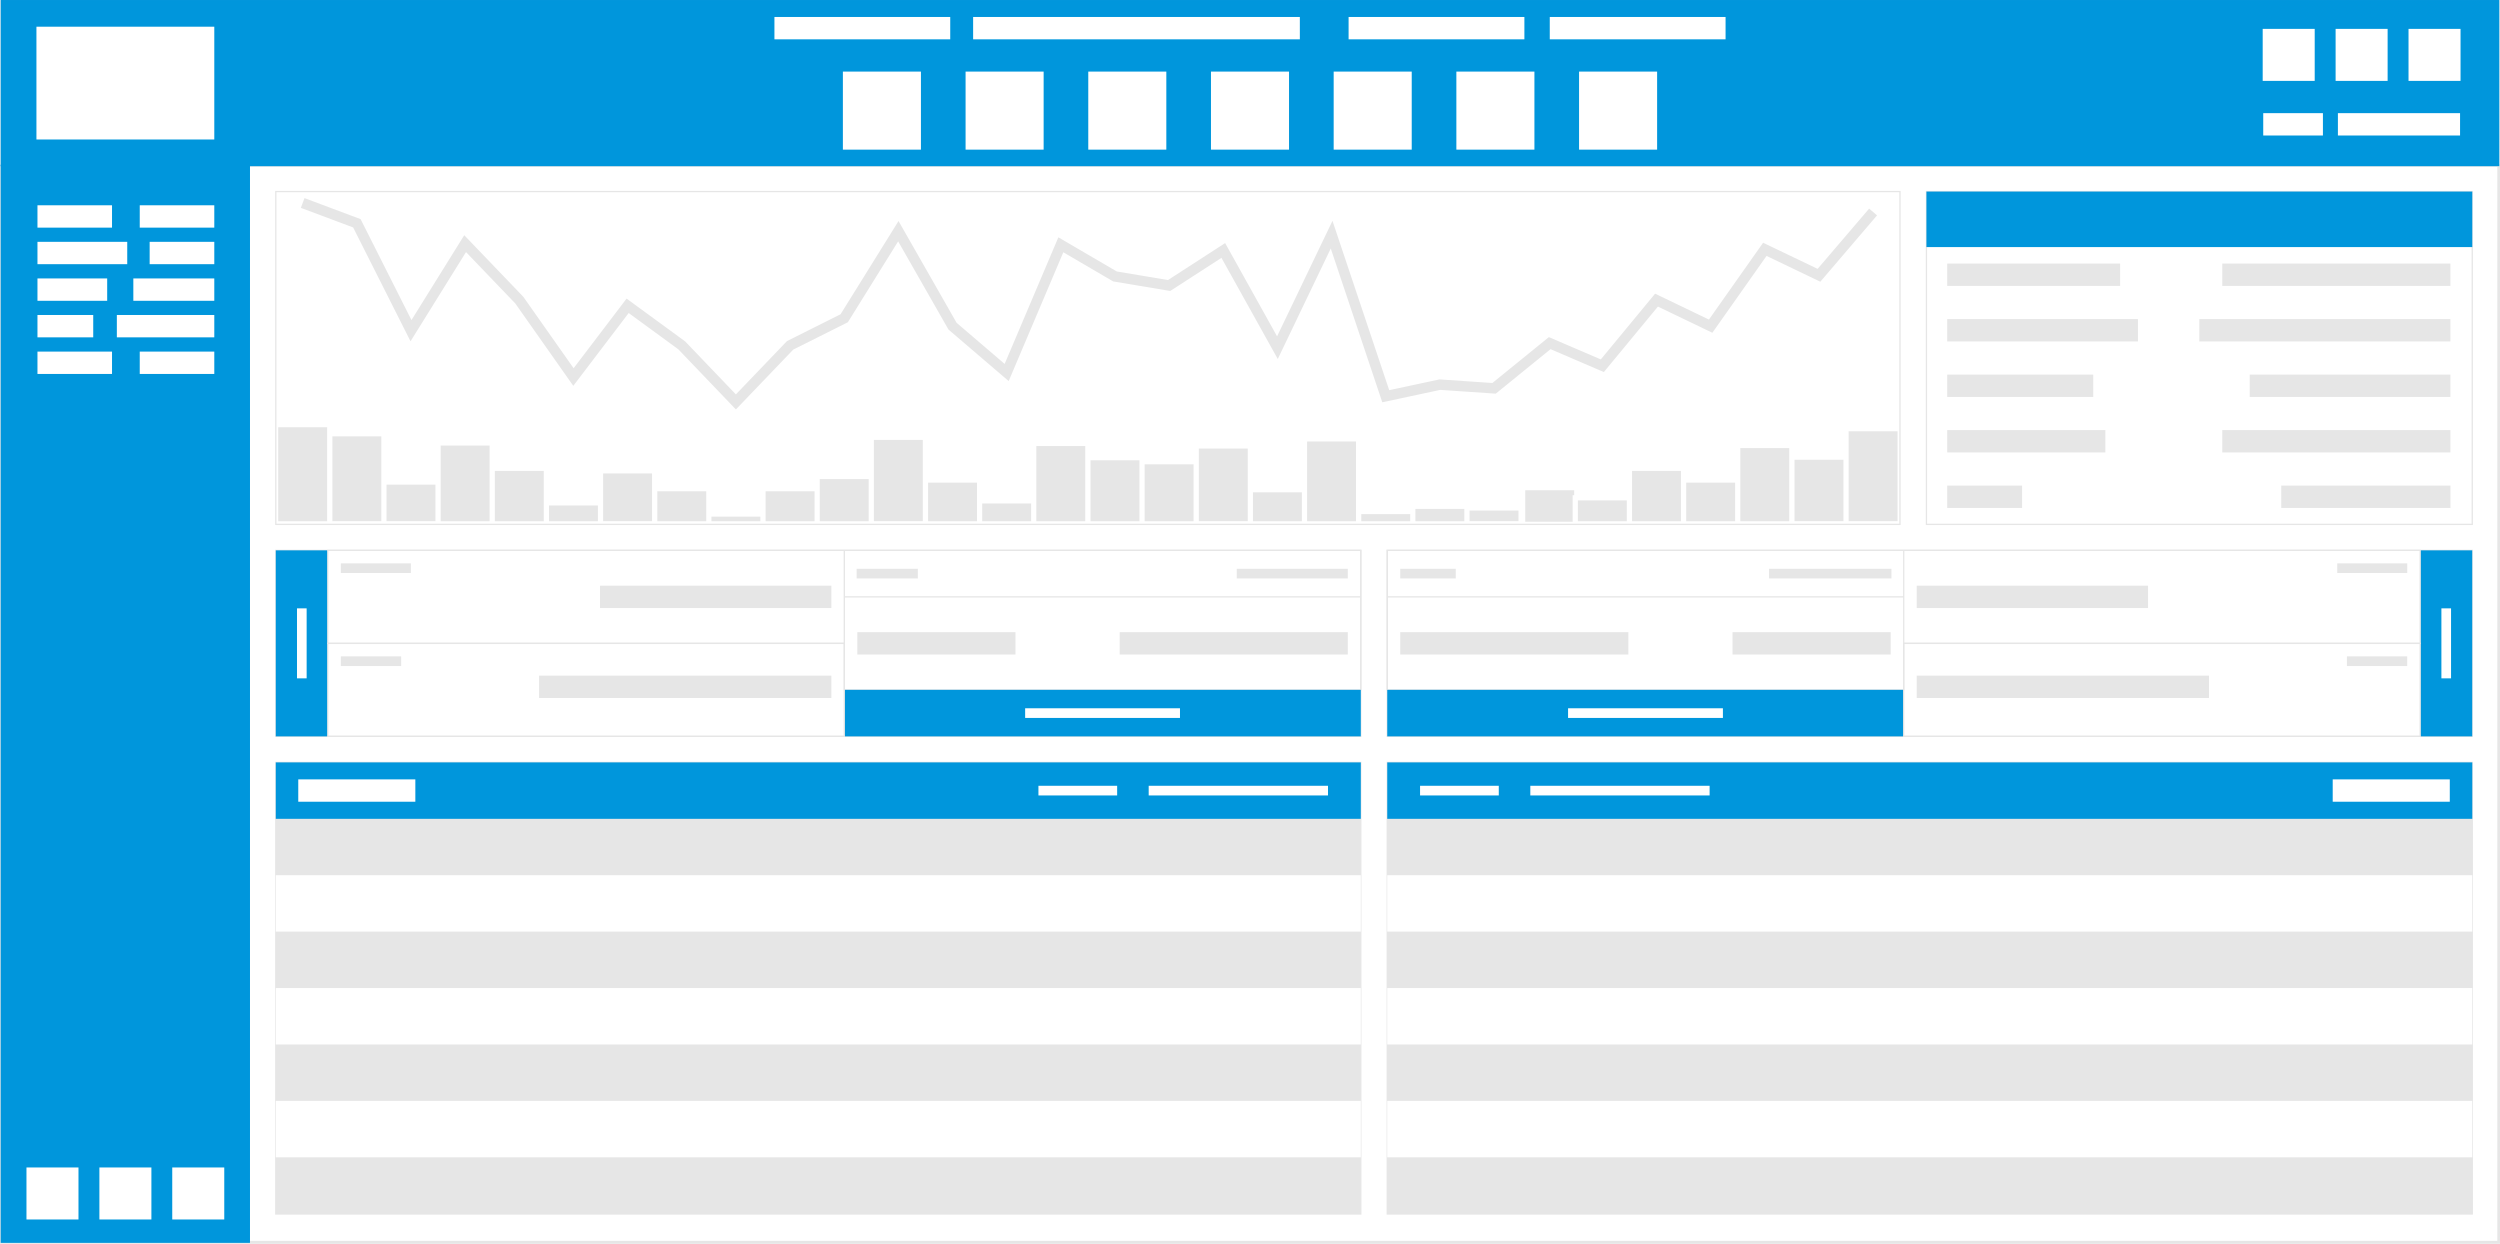
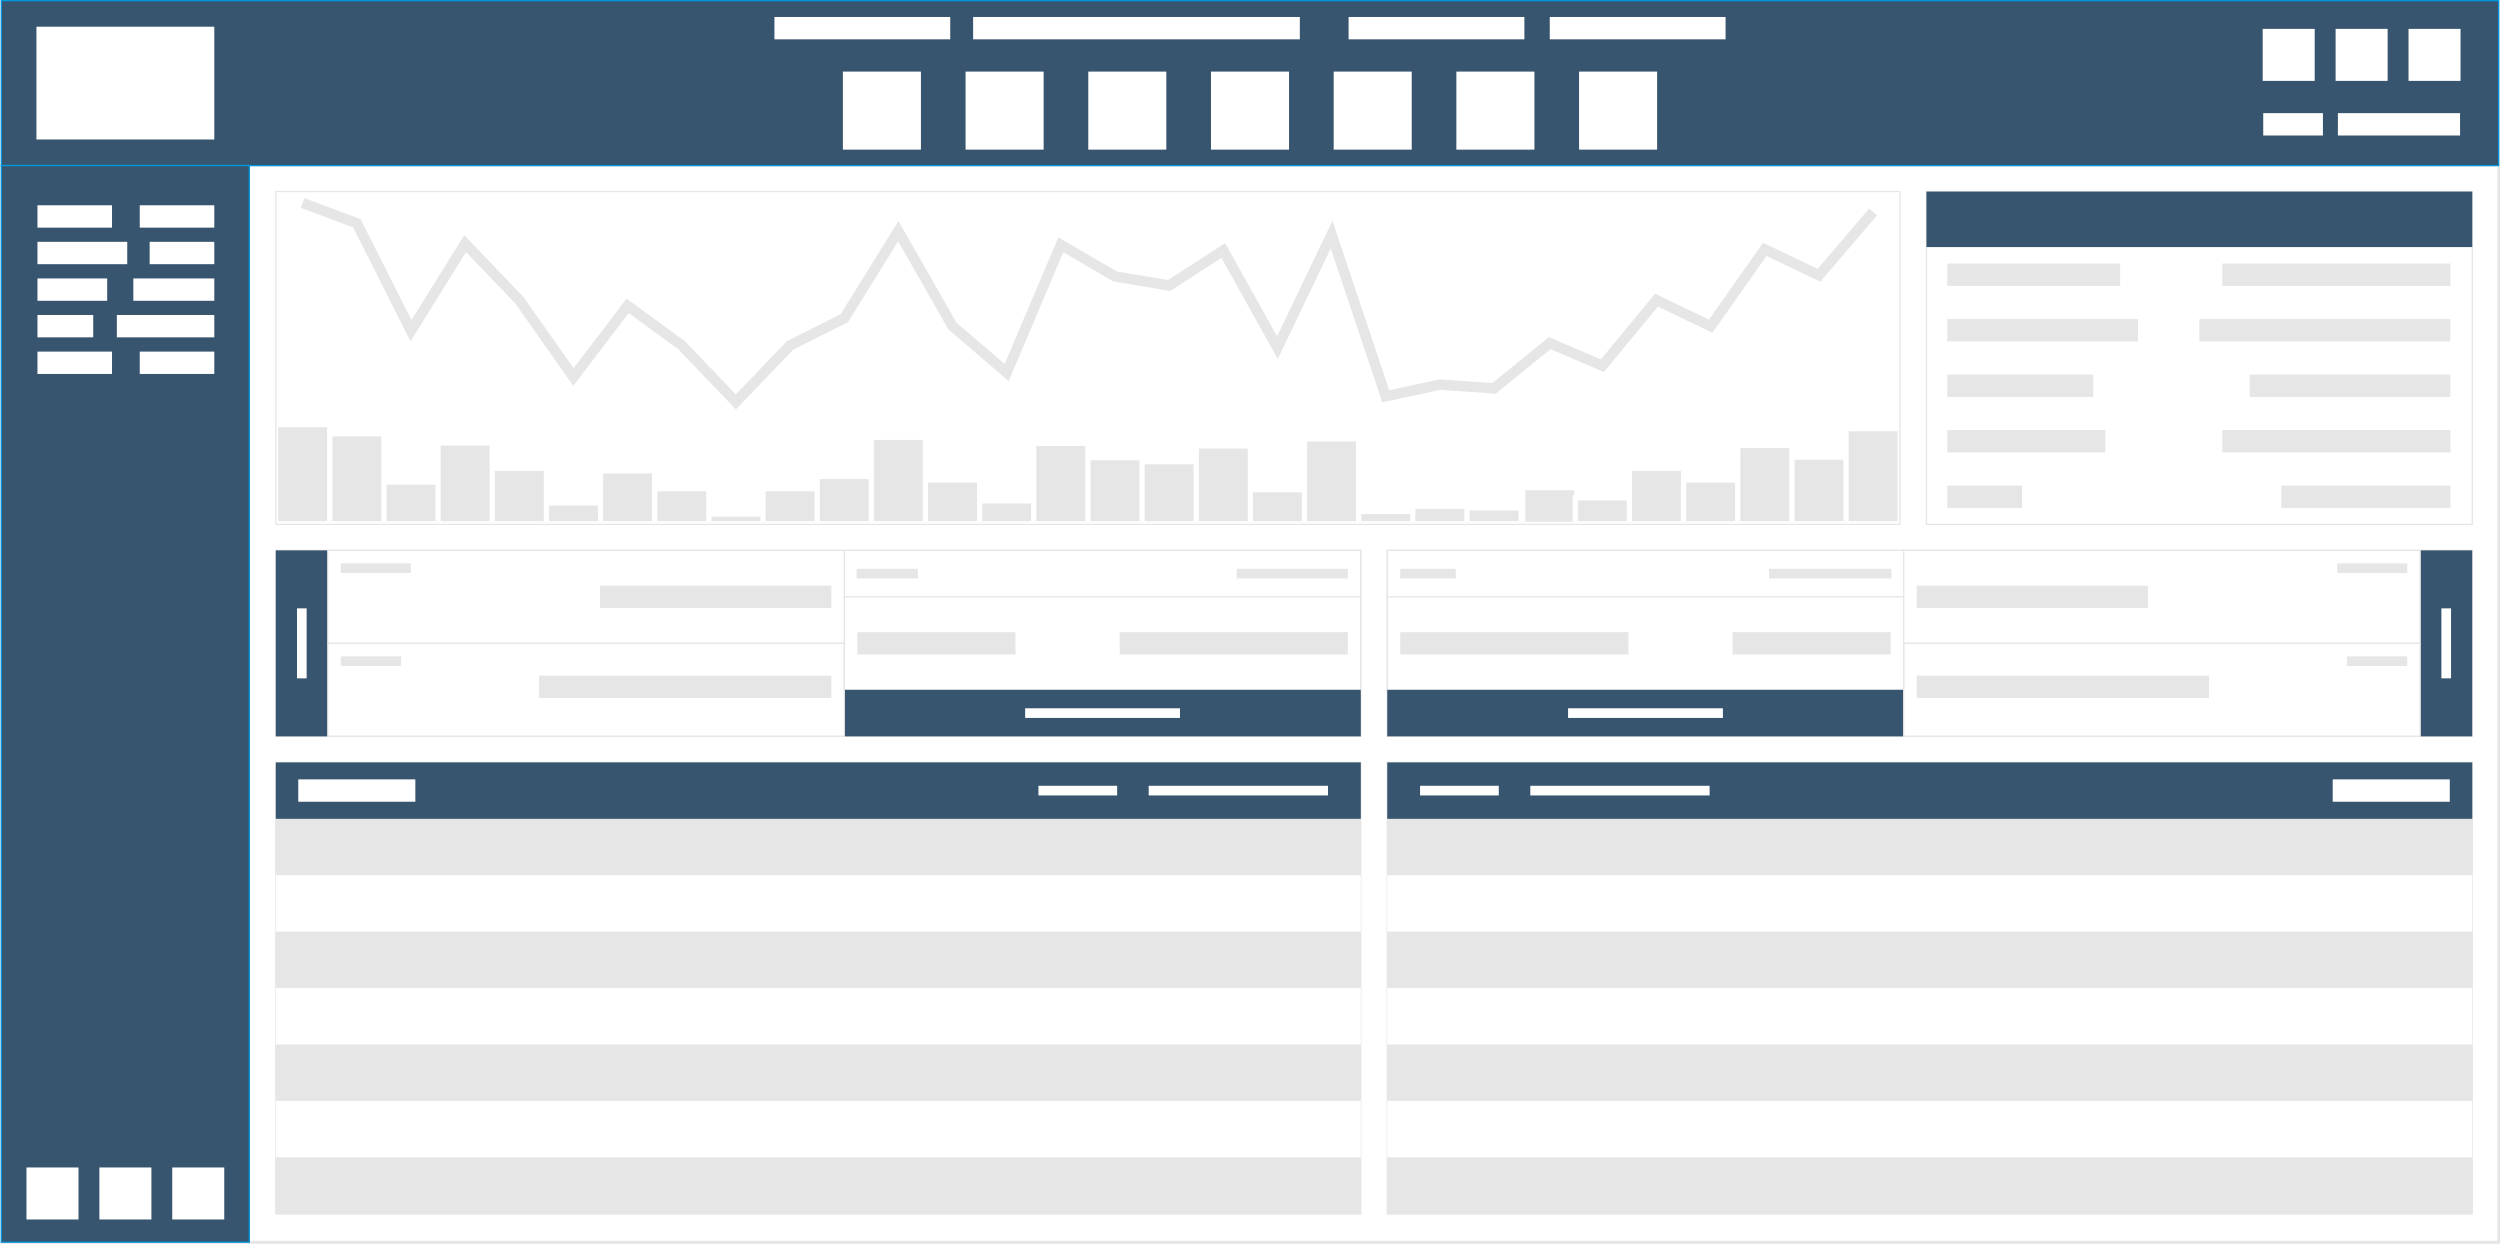
<svg xmlns="http://www.w3.org/2000/svg" width="615.066" height="305.94" viewBox="0 0 41382 20584" shape-rendering="geometricPrecision" text-rendering="geometricPrecision" image-rendering="optimizeQuality" fill-rule="evenodd" clip-rule="evenodd">
  <defs>
    <style>
    .str3 {stroke:white;stroke-width:86.103}
    .str1 {stroke:#0096DC;stroke-width:21.513}
    .str2 {stroke:#E6E6E6;stroke-width:21.513}
    .str4 {stroke:#E6E6E6;stroke-width:172.231}
    .str0 {stroke:#E6E6E6;stroke-width:44.857}
    .fil2 {fill:none}
-     .fil1 {fill:#0096DC}
+     .fil1 {fill:#37556E}
    .fil3 {fill:#E6E6E6}
    .fil0 {fill:white}
   </style>
  </defs>
  <g id="Layer_x0020_1">
    <path class="fil0 str0" d="M22 2740h41338v17822H22z" />
    <path class="fil1 str1" d="M22 11h41338v2729H22z" />
    <path class="fil0" d="M603 442h2944v1867H603zM26138 1185h1292v1292h-1292zM24107 1185h1292v1292h-1292zM22076 1185h1292v1292h-1292zM20045 1185h1292v1292h-1292zM18014 1185h1292v1292h-1292zM15983 1185h1292v1292h-1292zM13952 1185h1292v1292h-1292zM12819 281h2910v370h-2910zM16108 281h5408v370h-5408zM22323 281h2910v370h-2910zM25653 281h2910v370h-2910zM37454 478h861v861h-861zM38661 478h861v861h-861zM39868 478h861v861h-861zM37463 1873h988v370h-988zM38699 1873h2022v370h-2022z" />
    <path class="fil1 str1" d="M22 2740h4105v17822H22z" />
    <path class="fil0" d="M438 19325h861v861H438zM1645 19325h861v861h-861zM2851 19325h861v861h-861zM620 3398h1234v370H620zM2313 3398h1234v370H2313zM620 4003h1486v370H620zM2477 4003h1070v370H2477zM620 4609h1154v370H620zM2207 4609h1340v370H2207zM620 5214h923v370H620zM1934 5214h1613v370H1934zM620 5820h1234v370H620zM2313 5820h1234v370H2313z" />
    <path class="fil2 str2" d="M31888 3171h9035v5509h-9035z" />
    <path class="fil3 str2" d="M4565 12620h17960v7475H4565z" />
    <path class="fil2 str2" d="M4565 9110h17960v3079H4565z" />
    <path class="fil1" d="M31888 3171h9035v919h-9035z" />
    <path class="fil3" d="M32232 4363h2862v370h-2862zM36785 4363h3776v370h-3776zM32232 5282h3157v370h-3157zM36405 5282h4156v370h-4156zM32232 6201h2417v370h-2417zM37239 6201h3322v370h-3322zM32232 7119h2618v370h-2618zM36785 7119h3776v370h-3776zM32232 8038h1239v370h-1239zM37761 8038h2801v370h-2801z" />
    <path class="fil1" d="M4565 9110h861v3079h-861z" />
    <path class="fil2 str2" d="M5426 9110h8549v1540H5426zM13976 9880h8549v1540h-8549zM13976 9110h8549v770h-8549z" />
    <path class="fil1" d="M13976 11419h8549v770h-8549z" />
    <path class="fil3" d="M14191 10464h2618v370h-2618zM18534 10464h3776v370h-3776zM14180 9415h1013v160h-1013zM20472 9415h1838v160h-1838z" />
    <path class="fil2 str2" d="M5426 10649h8549v1540H5426z" />
    <path class="fil3" d="M5642 9325h1159v160H5642zM5642 10865h998v160h-998zM8923 11184h4838v370H8923zM9932 9695h3829v370H9932z" />
    <path class="fil2 str2" d="M22963 9110h17960v3079H22963z" />
    <path class="fil1" d="M40061 9110h861v3079h-861z" />
    <path class="fil2 str2" d="M31512 9110h8549v1540h-8549zM22963 9880h8549v1540h-8549zM22963 9110h8549v770h-8549z" />
    <path class="fil1" d="M22963 11419h8549v770h-8549z" />
    <path class="fil3" d="M28678 10464h2618v370h-2618zM23178 10464h3776v370h-3776zM29283 9415h2026v160h-2026zM23178 9415h919v160h-919z" />
    <path class="fil2 str2" d="M31512 10649h8549v1540h-8549z" />
    <path class="fil3" d="M38688 9325h1159v160h-1159zM38848 10865h998v160h-998zM31727 11184h4838v370h-4838zM31727 9695h3829v370h-3829z" />
    <path class="fil1" d="M4565 12620h17960v934H4565z" />
    <path class="fil0" d="M4565 14487h17960v934H4565zM4565 16355h17960v934H4565zM4565 18223h17960v934H4565zM4937 12901h1938v370H4937zM4915.98 11228.7v-1158.552h159.676V11228.7zM40412.2 11228.7v-1158.552h159.676V11228.7zM19014 13007h2968v160h-2968zM17189 13007h1303v160h-1303z" />
    <path class="fil3 str2" d="M22963 12620h17960v7475H22963z" />
    <path class="fil1" d="M22963 12620h17960v934H22963z" />
    <path class="fil0" d="M22963 14487h17960v934H22963zM22963 16355h17960v934H22963zM22963 18223h17960v934H22963zM38613 12901h1938v370h-1938zM25331 13007h2968v160h-2968zM23506 13007h1303v160h-1303z" />
    <path class="fil3 str3" d="M4562 7029h896v1642h-896zM5459 7180h896v1490h-896zM6355 7979h896v691h-896zM7251 7332h896v1339h-896zM8148 7752h896v919h-896zM9044 8324h896v347h-896zM9940 7794h896v876h-896zM10837 8089h896v582h-896zM11733 8509h896v162h-896zM12630 8089h896v582h-896zM13526 7887h896v784h-896zM14422 7239h896v1431h-896zM15319 7946h896v725h-896zM16215 8291h896v380h-896zM17111 7340h896v1331h-896zM18008 7576h896v1095h-896zM18904 7643h896v1028h-896zM19801 7382h896v1288h-896zM20697 8106h896v565h-896zM21593 7265h896v1406h-896zM22490 8467h896v204h-896zM23386 8381h896v290h-896zM24282 8408h896v262h-896zM25204 8072h896v607h-896z" />
    <path class="fil3 str3" d="M26075 8240h896v431h-896zM26972 7752h896v919h-896zM27868 7946h896v725h-896zM28764 7374h896v1297h-896zM29661 7567h896v1103h-896zM30557 7096h896v1574h-896z" />
    <path class="fil2 str4" d="M5010 3360l897 336 896 1778 896-1441 897 935 896 1273 897-1179 896 655 896 936 897-936 896-449 896-1441 897 1572 896 767 897-2114 896 524 896 150 897-580 896 1609 897-1871 896 2675 896-192 897 61 921-748 871 374 897-1086 896 431 897-1272 896 430 896-1048" />
    <path class="fil2 str2" d="M4565 3171h26885v5509H4565z" />
    <path class="fil0" d="M16969 11724h2563v160h-2563zM25956 11724h2563v160h-2563z" />
  </g>
</svg>
